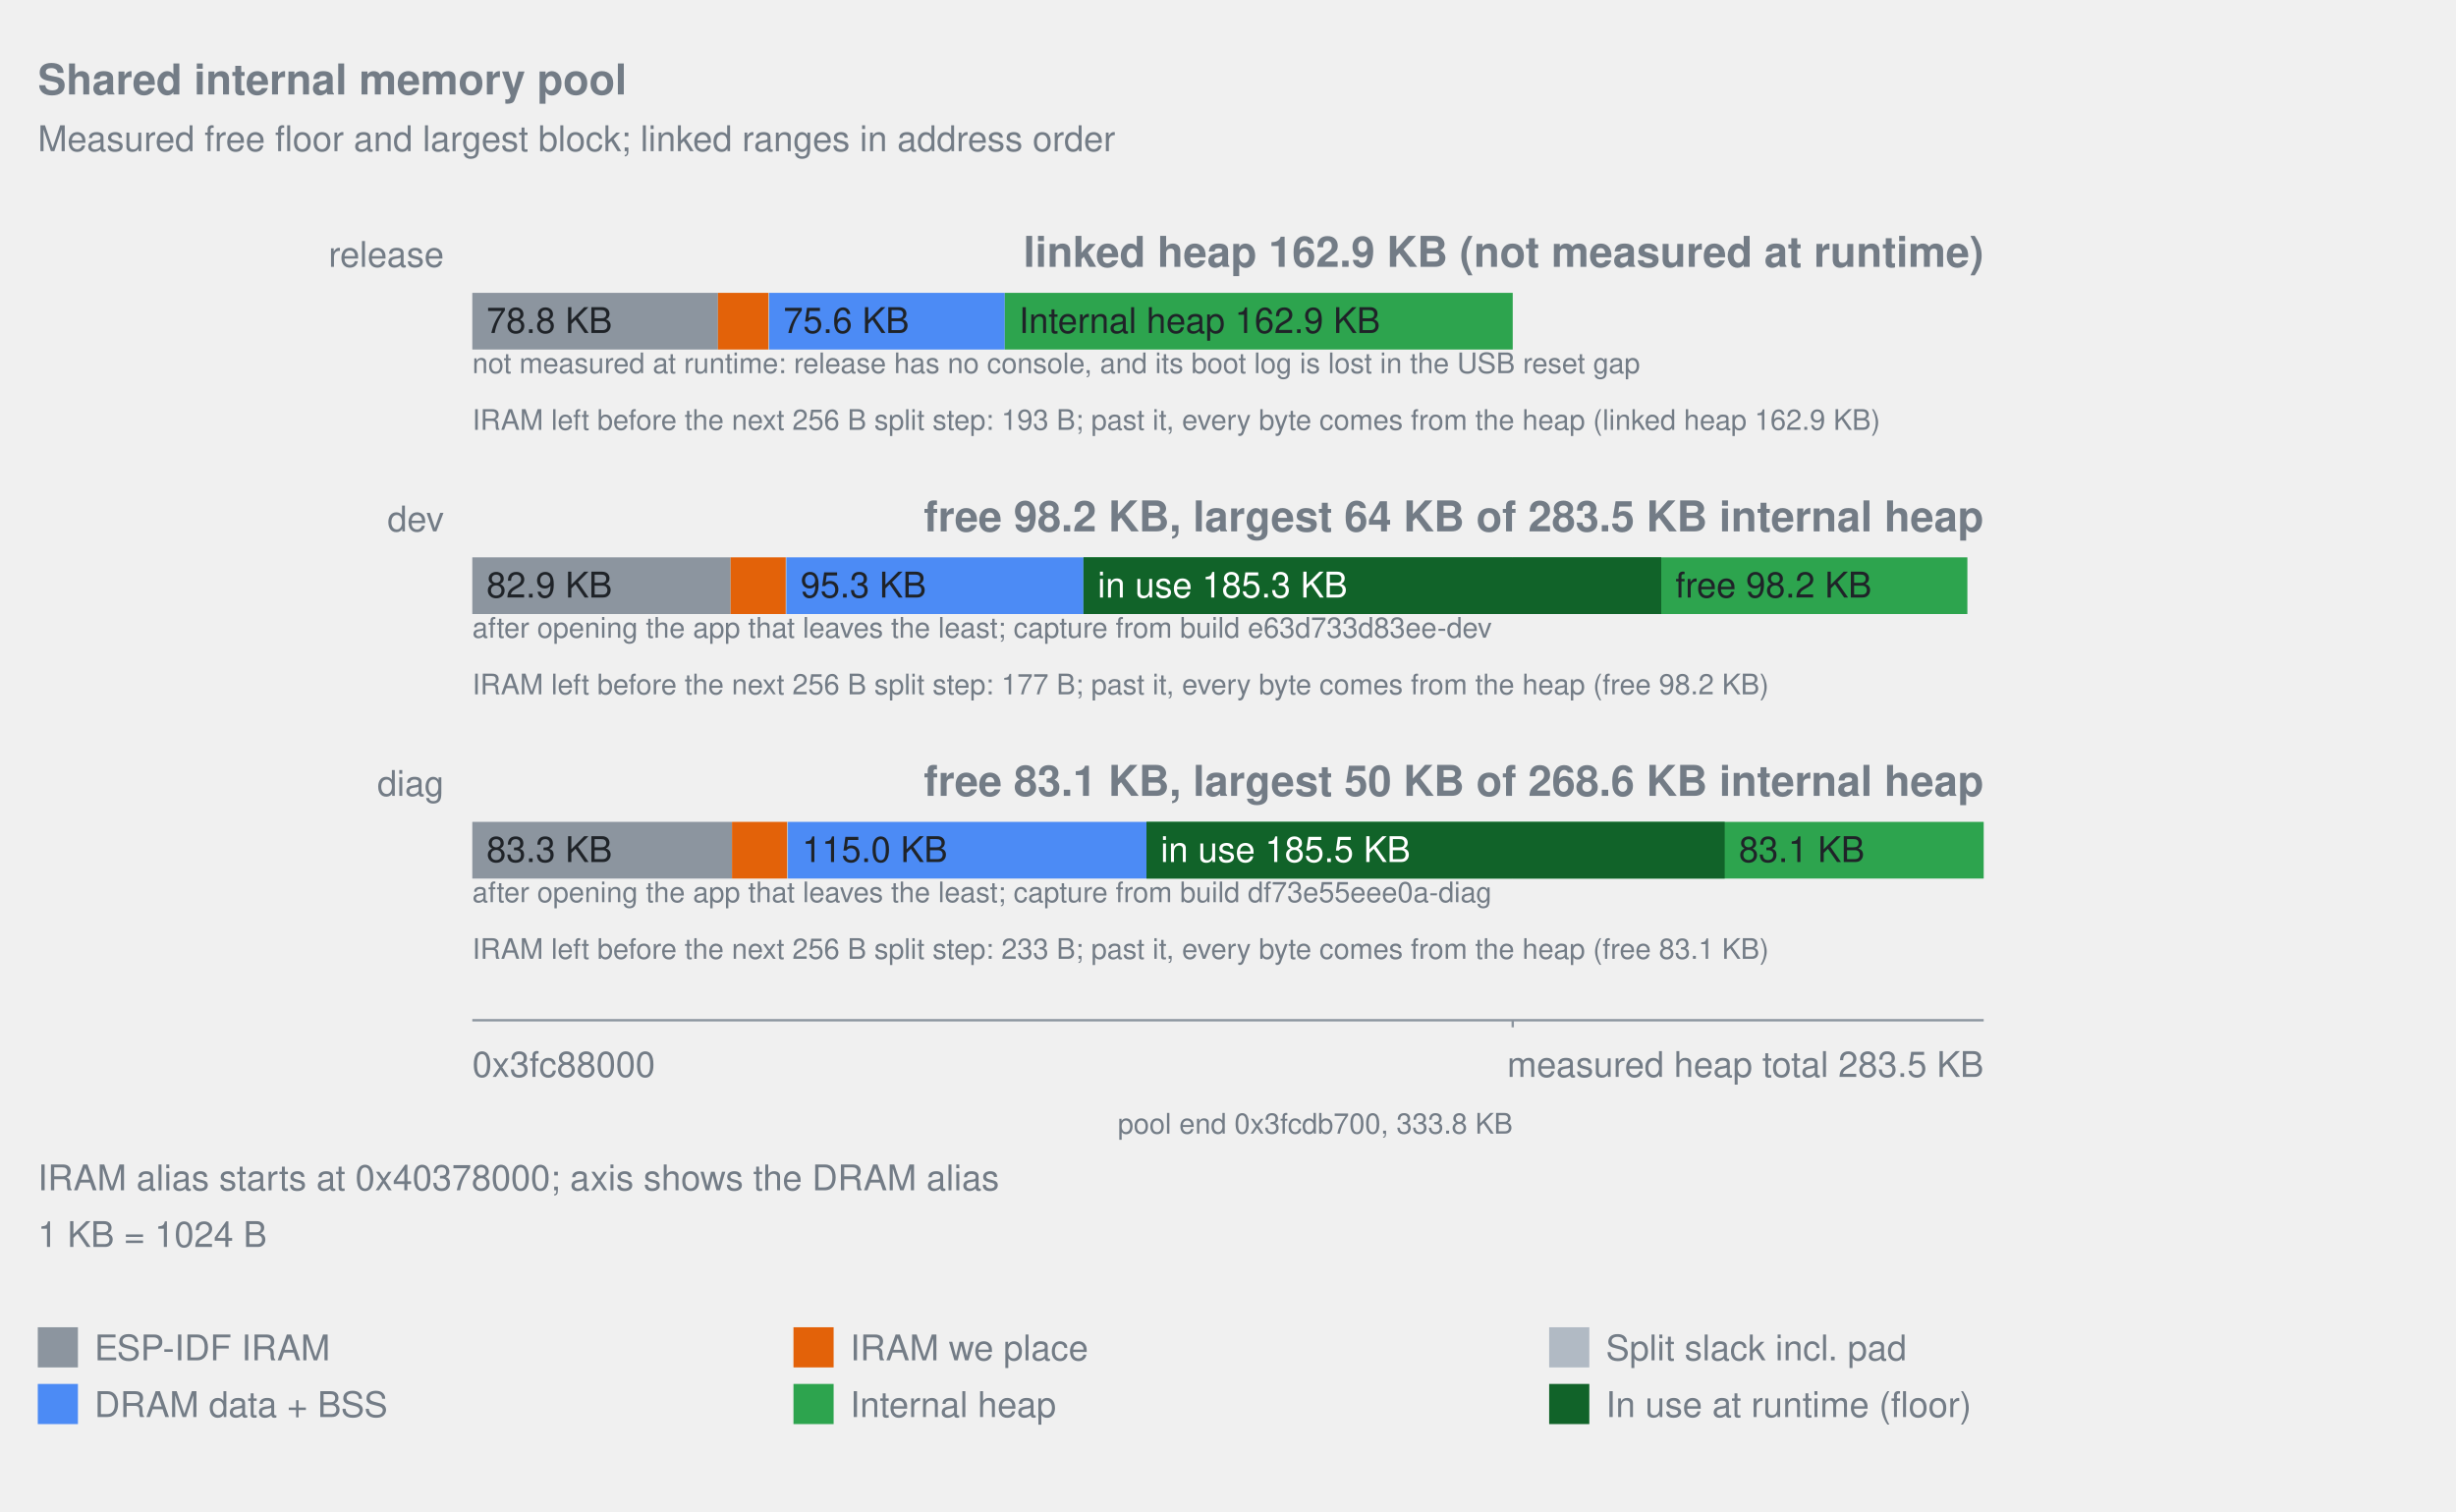
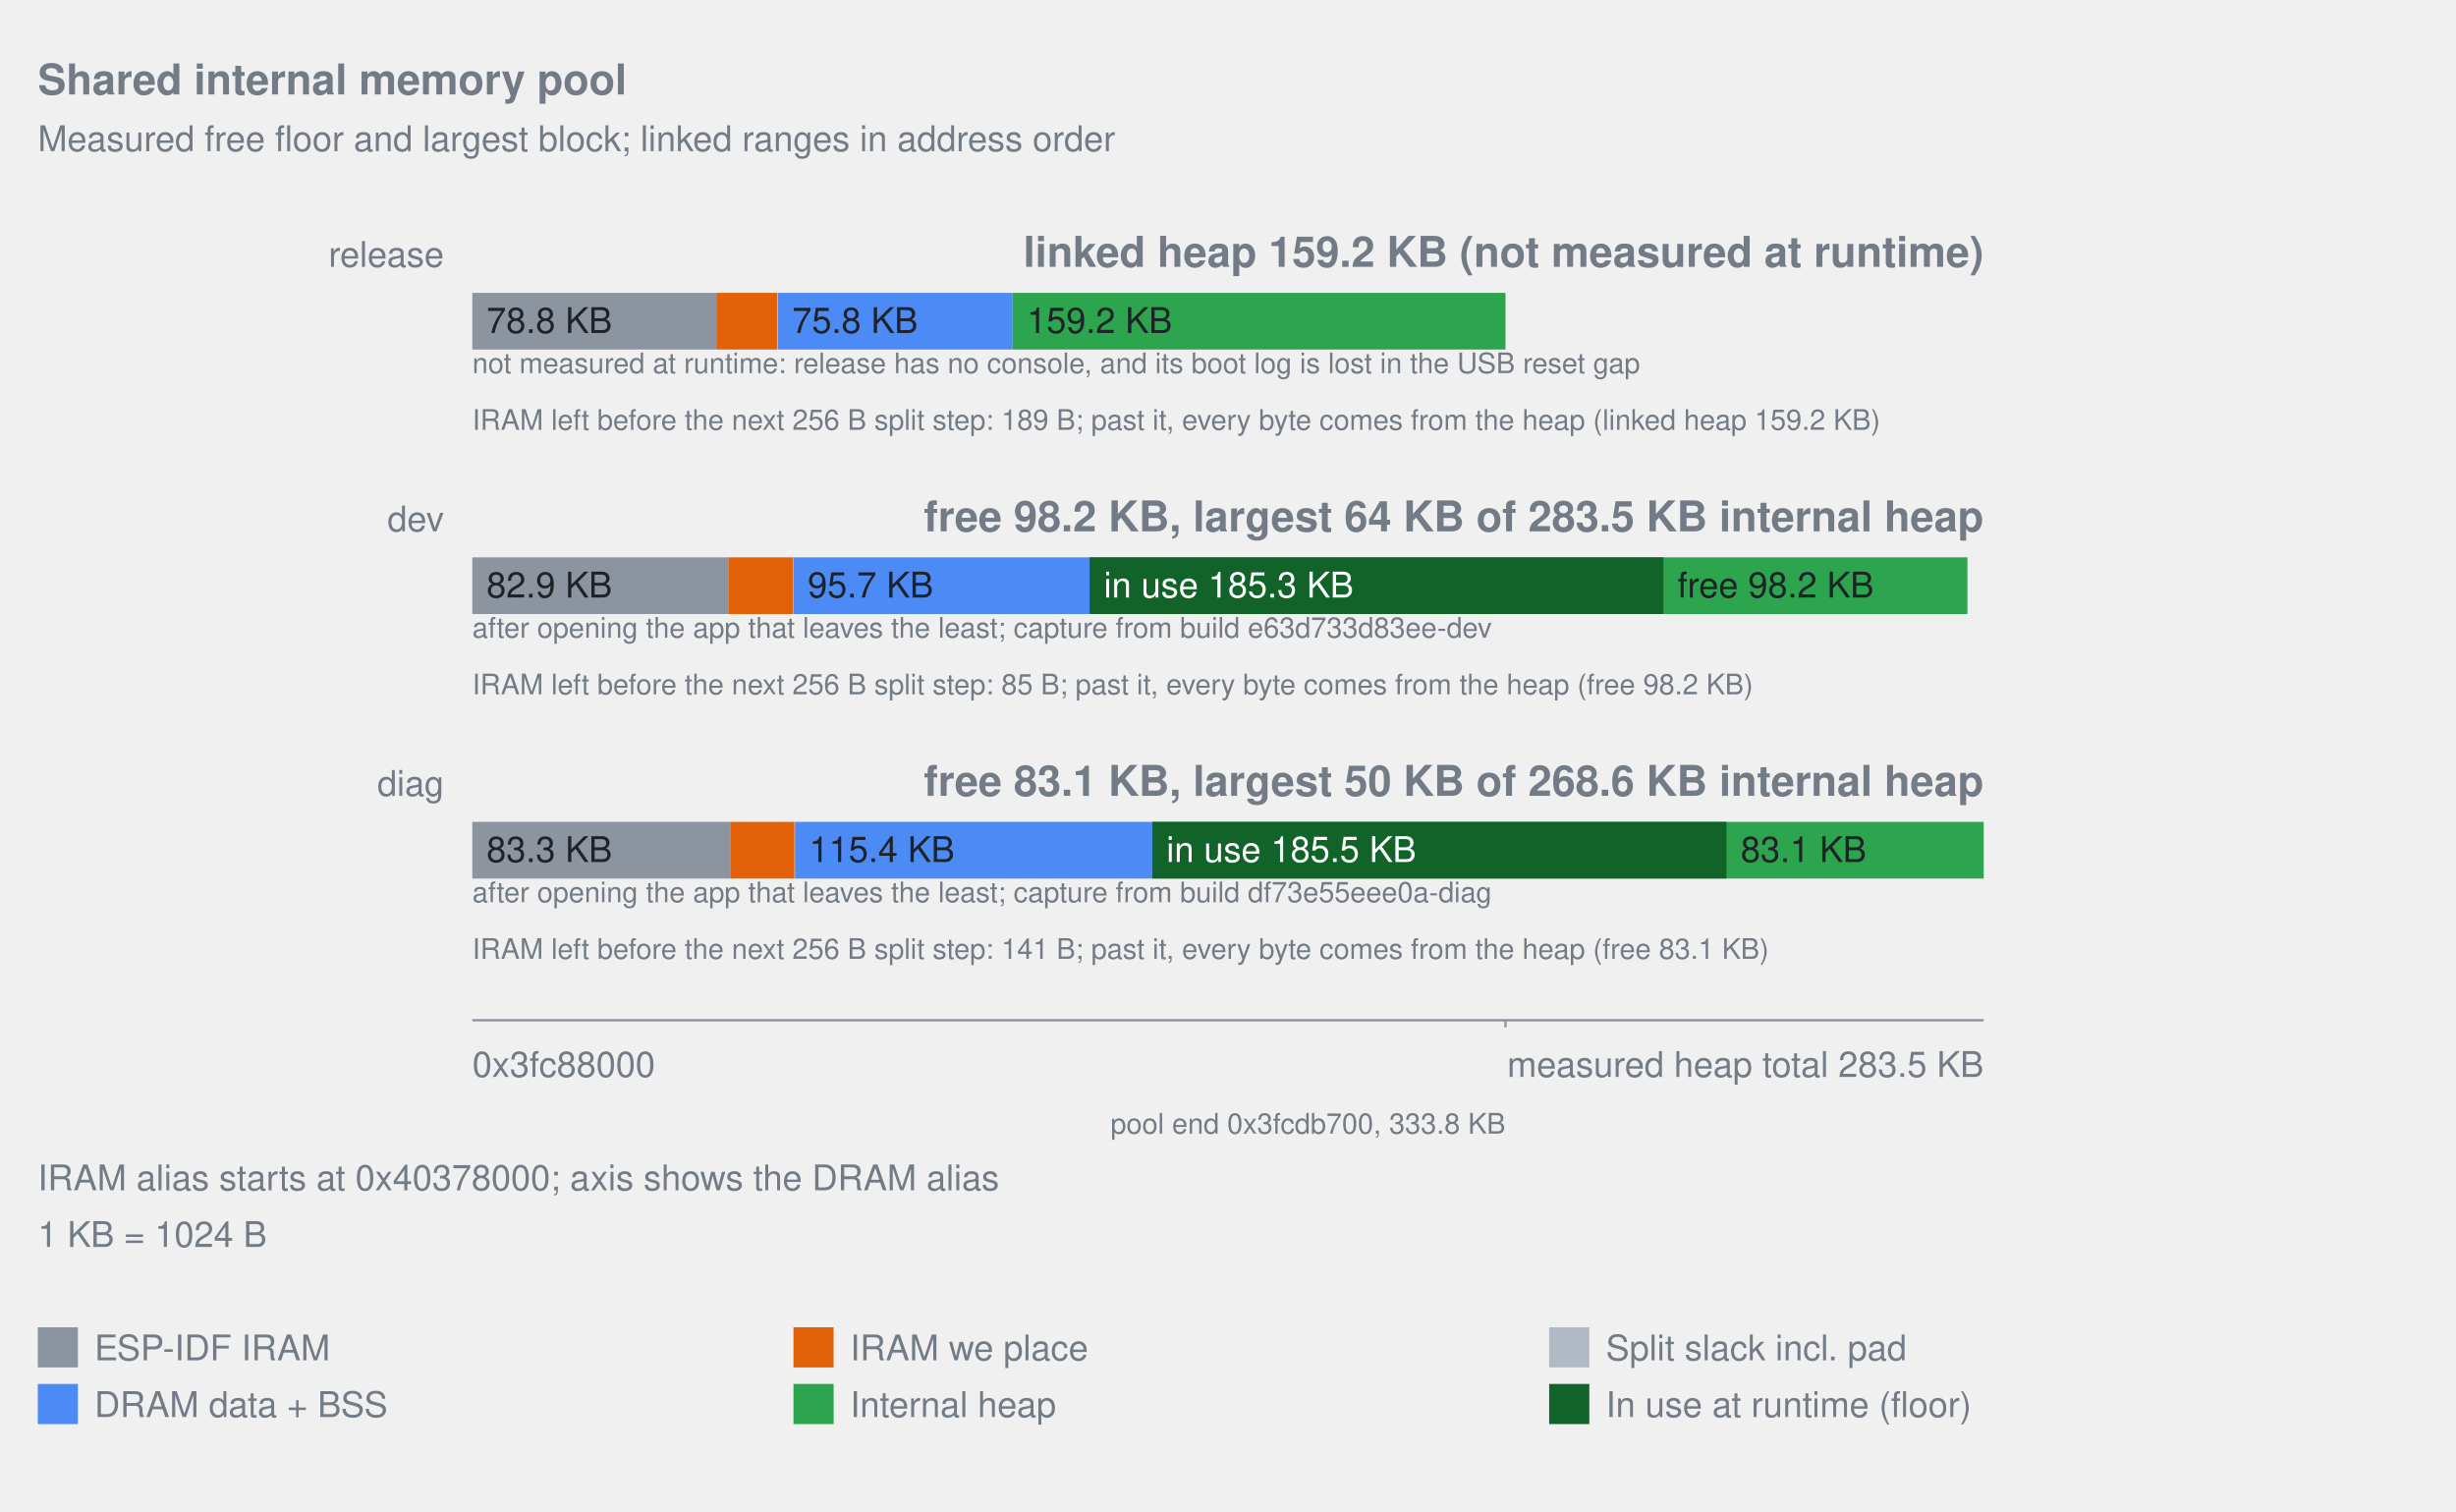
<svg xmlns="http://www.w3.org/2000/svg" width="1040" viewBox="0 0 1040 640" role="img">
  <style>text{fill:#737c86;font-family:-apple-system,Segoe UI,Helvetica,Arial,sans-serif;font-size:15px}.title{font-size:18px;font-weight:600}.note{font-size:12px}.inside{fill:#1f2328}.overlay-inside{fill:#ffffff}</style>
  <text x="16" y="40" text-anchor="start" class="title">Shared internal memory pool</text>
  <text x="16" y="64" text-anchor="start">Measured free floor and largest block; linked ranges in address order</text>
  <text x="188" y="113" text-anchor="end">release</text>
-   <text x="840" y="113" text-anchor="end" class="title">linked heap 162.9 KB (not measured at runtime)</text>
-   <rect x="200.00" y="124" width="104.02" height="24" fill="#8c959f" data-label="ESP-IDF IRAM" data-bytes="80695" />
+   <text x="840" y="113" text-anchor="end" class="title">linked heap 159.2 KB (not measured at runtime)</text>
+   <rect x="200.00" y="124" width="103.32" height="24" fill="#8c959f" data-label="ESP-IDF IRAM" data-bytes="80706" />
  <text x="206.00" y="141" text-anchor="start" class="inside">78.8 KB</text>
-   <rect x="304.02" y="124" width="21.44" height="24" fill="#e36209" data-label="IRAM we place" data-bytes="16632" />
-   <rect x="325.47" y="124" width="0.27" height="24" fill="#b1bac4" data-label="Split slack incl. pad" data-bytes="209" />
-   <rect x="325.73" y="124" width="99.75" height="24" fill="#4c8bf5" data-label="DRAM data + BSS" data-bytes="77376" />
-   <text x="331.73" y="141" text-anchor="start" class="inside">75.6 KB</text>
-   <rect x="425.48" y="124" width="215.09" height="24" fill="#2da44e" data-label="Internal heap" data-bytes="166848" />
-   <text x="431.48" y="141" text-anchor="start" class="inside">Internal heap 162.9 KB</text>
+   <rect x="303.32" y="124" width="25.87" height="24" fill="#e36209" data-label="IRAM we place" data-bytes="20209" />
+   <rect x="329.19" y="124" width="0.26" height="24" fill="#b1bac4" data-label="Split slack incl. pad" data-bytes="205" />
+   <rect x="329.45" y="124" width="99.34" height="24" fill="#4c8bf5" data-label="DRAM data + BSS" data-bytes="77600" />
+   <text x="335.45" y="141" text-anchor="start" class="inside">75.8 KB</text>
+   <rect x="428.79" y="124" width="208.72" height="24" fill="#2da44e" data-label="Internal heap" data-bytes="163040" />
+   <text x="434.79" y="141" text-anchor="start" class="inside">159.2 KB</text>
  <text x="200" y="158" text-anchor="start" class="note">not measured at runtime: release has no console, and its boot log is lost in the USB reset gap</text>
-   <text x="200" y="182" text-anchor="start" class="note">IRAM left before the next 256 B split step: 193 B; past it, every byte comes from the heap (linked heap 162.9 KB)</text>
+   <text x="200" y="182" text-anchor="start" class="note">IRAM left before the next 256 B split step: 189 B; past it, every byte comes from the heap (linked heap 159.2 KB)</text>
  <text x="188" y="225" text-anchor="end">dev</text>
  <text x="840" y="225" text-anchor="end" class="title">free 98.2 KB, largest 64 KB of 283.5 KB internal heap</text>
-   <rect x="200.00" y="236" width="109.38" height="24" fill="#8c959f" data-label="ESP-IDF IRAM" data-bytes="84848" />
+   <rect x="200.00" y="236" width="108.63" height="24" fill="#8c959f" data-label="ESP-IDF IRAM" data-bytes="84855" />
  <text x="206.00" y="253" text-anchor="start" class="inside">82.9 KB</text>
-   <rect x="309.38" y="236" width="23.37" height="24" fill="#e36209" data-label="IRAM we place" data-bytes="18127" />
-   <rect x="332.75" y="236" width="0.25" height="24" fill="#b1bac4" data-label="Split slack incl. pad" data-bytes="193" />
-   <rect x="332.99" y="236" width="125.82" height="24" fill="#4c8bf5" data-label="DRAM data + BSS" data-bytes="97600" />
-   <text x="338.99" y="253" text-anchor="start" class="inside">95.3 KB</text>
-   <rect x="458.81" y="236" width="181.75" height="24" fill="#2da44e" data-label="Internal heap" data-bytes="140992" />
-   <rect x="640.57" y="236" width="192.52" height="24" fill="#2da44e" data-label="Heap outside the linked pool" data-bytes="149347" />
-   <rect x="458.81" y="236" width="244.65" height="24" fill="#116329" data-label="In use at runtime (floor)" data-bytes="189784" />
-   <text x="464.81" y="253" text-anchor="start" class="overlay-inside">in use 185.3 KB</text>
-   <text x="709.46" y="253" text-anchor="start" class="inside">free 98.2 KB</text>
+   <rect x="308.63" y="236" width="27.25" height="24" fill="#e36209" data-label="IRAM we place" data-bytes="21284" />
+   <rect x="335.87" y="236" width="0.13" height="24" fill="#b1bac4" data-label="Split slack incl. pad" data-bytes="101" />
+   <rect x="336.00" y="236" width="125.41" height="24" fill="#4c8bf5" data-label="DRAM data + BSS" data-bytes="97968" />
+   <text x="342.00" y="253" text-anchor="start" class="inside">95.7 KB</text>
+   <rect x="461.42" y="236" width="176.09" height="24" fill="#2da44e" data-label="Internal heap" data-bytes="137552" />
+   <rect x="637.51" y="236" width="195.59" height="24" fill="#2da44e" data-label="Heap outside the linked pool" data-bytes="152787" />
+   <rect x="461.42" y="236" width="242.95" height="24" fill="#116329" data-label="In use at runtime (floor)" data-bytes="189784" />
+   <text x="467.42" y="253" text-anchor="start" class="overlay-inside">in use 185.3 KB</text>
+   <text x="710.37" y="253" text-anchor="start" class="inside">free 98.2 KB</text>
  <text x="200" y="270" text-anchor="start" class="note">after opening the app that leaves the least; capture from build e63d733d83ee-dev</text>
-   <text x="200" y="294" text-anchor="start" class="note">IRAM left before the next 256 B split step: 177 B; past it, every byte comes from the heap (free 98.2 KB)</text>
+   <text x="200" y="294" text-anchor="start" class="note">IRAM left before the next 256 B split step: 85 B; past it, every byte comes from the heap (free 98.2 KB)</text>
  <text x="188" y="337" text-anchor="end">diag</text>
  <text x="840" y="337" text-anchor="end" class="title">free 83.1 KB, largest 50 KB of 268.6 KB internal heap</text>
-   <rect x="200.00" y="348" width="109.97" height="24" fill="#8c959f" data-label="ESP-IDF IRAM" data-bytes="85304" />
+   <rect x="200.00" y="348" width="109.21" height="24" fill="#8c959f" data-label="ESP-IDF IRAM" data-bytes="85311" />
  <text x="206.00" y="365" text-anchor="start" class="inside">83.3 KB</text>
-   <rect x="309.97" y="348" width="23.37" height="24" fill="#e36209" data-label="IRAM we place" data-bytes="18127" />
-   <rect x="333.33" y="348" width="0.32" height="24" fill="#b1bac4" data-label="Split slack incl. pad" data-bytes="249" />
-   <rect x="333.65" y="348" width="151.83" height="24" fill="#4c8bf5" data-label="DRAM data + BSS" data-bytes="117776" />
-   <text x="339.65" y="365" text-anchor="start" class="inside">115.0 KB</text>
-   <rect x="485.48" y="348" width="155.08" height="24" fill="#2da44e" data-label="Internal heap" data-bytes="120304" />
-   <rect x="640.57" y="348" width="199.43" height="24" fill="#2da44e" data-label="Heap outside the linked pool" data-bytes="154707" />
-   <rect x="485.48" y="348" width="244.85" height="24" fill="#116329" data-label="In use at runtime (floor)" data-bytes="189940" />
-   <text x="491.48" y="365" text-anchor="start" class="overlay-inside">in use 185.5 KB</text>
-   <text x="736.33" y="365" text-anchor="start" class="inside">83.1 KB</text>
+   <rect x="309.21" y="348" width="27.25" height="24" fill="#e36209" data-label="IRAM we place" data-bytes="21284" />
+   <rect x="336.46" y="348" width="0.20" height="24" fill="#b1bac4" data-label="Split slack incl. pad" data-bytes="157" />
+   <rect x="336.66" y="348" width="151.28" height="24" fill="#4c8bf5" data-label="DRAM data + BSS" data-bytes="118176" />
+   <text x="342.66" y="365" text-anchor="start" class="inside">115.4 KB</text>
+   <rect x="487.94" y="348" width="149.56" height="24" fill="#2da44e" data-label="Internal heap" data-bytes="116832" />
+   <rect x="637.51" y="348" width="202.49" height="24" fill="#2da44e" data-label="Heap outside the linked pool" data-bytes="158179" />
+   <rect x="487.94" y="348" width="243.15" height="24" fill="#116329" data-label="In use at runtime (floor)" data-bytes="189940" />
+   <text x="493.94" y="365" text-anchor="start" class="overlay-inside">in use 185.5 KB</text>
+   <text x="737.10" y="365" text-anchor="start" class="inside">83.1 KB</text>
  <text x="200" y="382" text-anchor="start" class="note">after opening the app that leaves the least; capture from build df73e55eee0a-diag</text>
-   <text x="200" y="406" text-anchor="start" class="note">IRAM left before the next 256 B split step: 233 B; past it, every byte comes from the heap (free 83.1 KB)</text>
+   <text x="200" y="406" text-anchor="start" class="note">IRAM left before the next 256 B split step: 141 B; past it, every byte comes from the heap (free 83.1 KB)</text>
  <line x1="200" y1="432" x2="840" y2="432" stroke="#8c959f" />
-   <line x1="640.57" y1="432" x2="640.57" y2="435" stroke="#8c959f" />
-   <text x="640.57" y="480" text-anchor="end" class="note">pool end 0x3fcdb700, 333.8 KB</text>
+   <line x1="637.51" y1="432" x2="637.51" y2="435" stroke="#8c959f" />
+   <text x="637.51" y="480" text-anchor="end" class="note">pool end 0x3fcdb700, 333.8 KB</text>
  <text x="200" y="456" text-anchor="start">0x3fc88000</text>
  <text x="840" y="456" text-anchor="end">measured heap total 283.5 KB</text>
  <text x="16" y="504" text-anchor="start">IRAM alias starts at 0x40378000; axis shows the DRAM alias</text>
  <text x="16" y="528" text-anchor="start">1 KB = 1024 B</text>
  <rect x="16" y="562" width="17" height="17" fill="#8c959f" />
  <text x="40" y="576" text-anchor="start">ESP-IDF IRAM</text>
  <rect x="336" y="562" width="17" height="17" fill="#e36209" />
  <text x="360" y="576" text-anchor="start">IRAM we place</text>
  <rect x="656" y="562" width="17" height="17" fill="#b1bac4" />
  <text x="680" y="576" text-anchor="start">Split slack incl. pad</text>
  <rect x="16" y="586" width="17" height="17" fill="#4c8bf5" />
  <text x="40" y="600" text-anchor="start">DRAM data + BSS</text>
  <rect x="336" y="586" width="17" height="17" fill="#2da44e" />
  <text x="360" y="600" text-anchor="start">Internal heap</text>
  <rect x="656" y="586" width="17" height="17" fill="#116329" />
  <text x="680" y="600" text-anchor="start">In use at runtime (floor)</text>
</svg>
